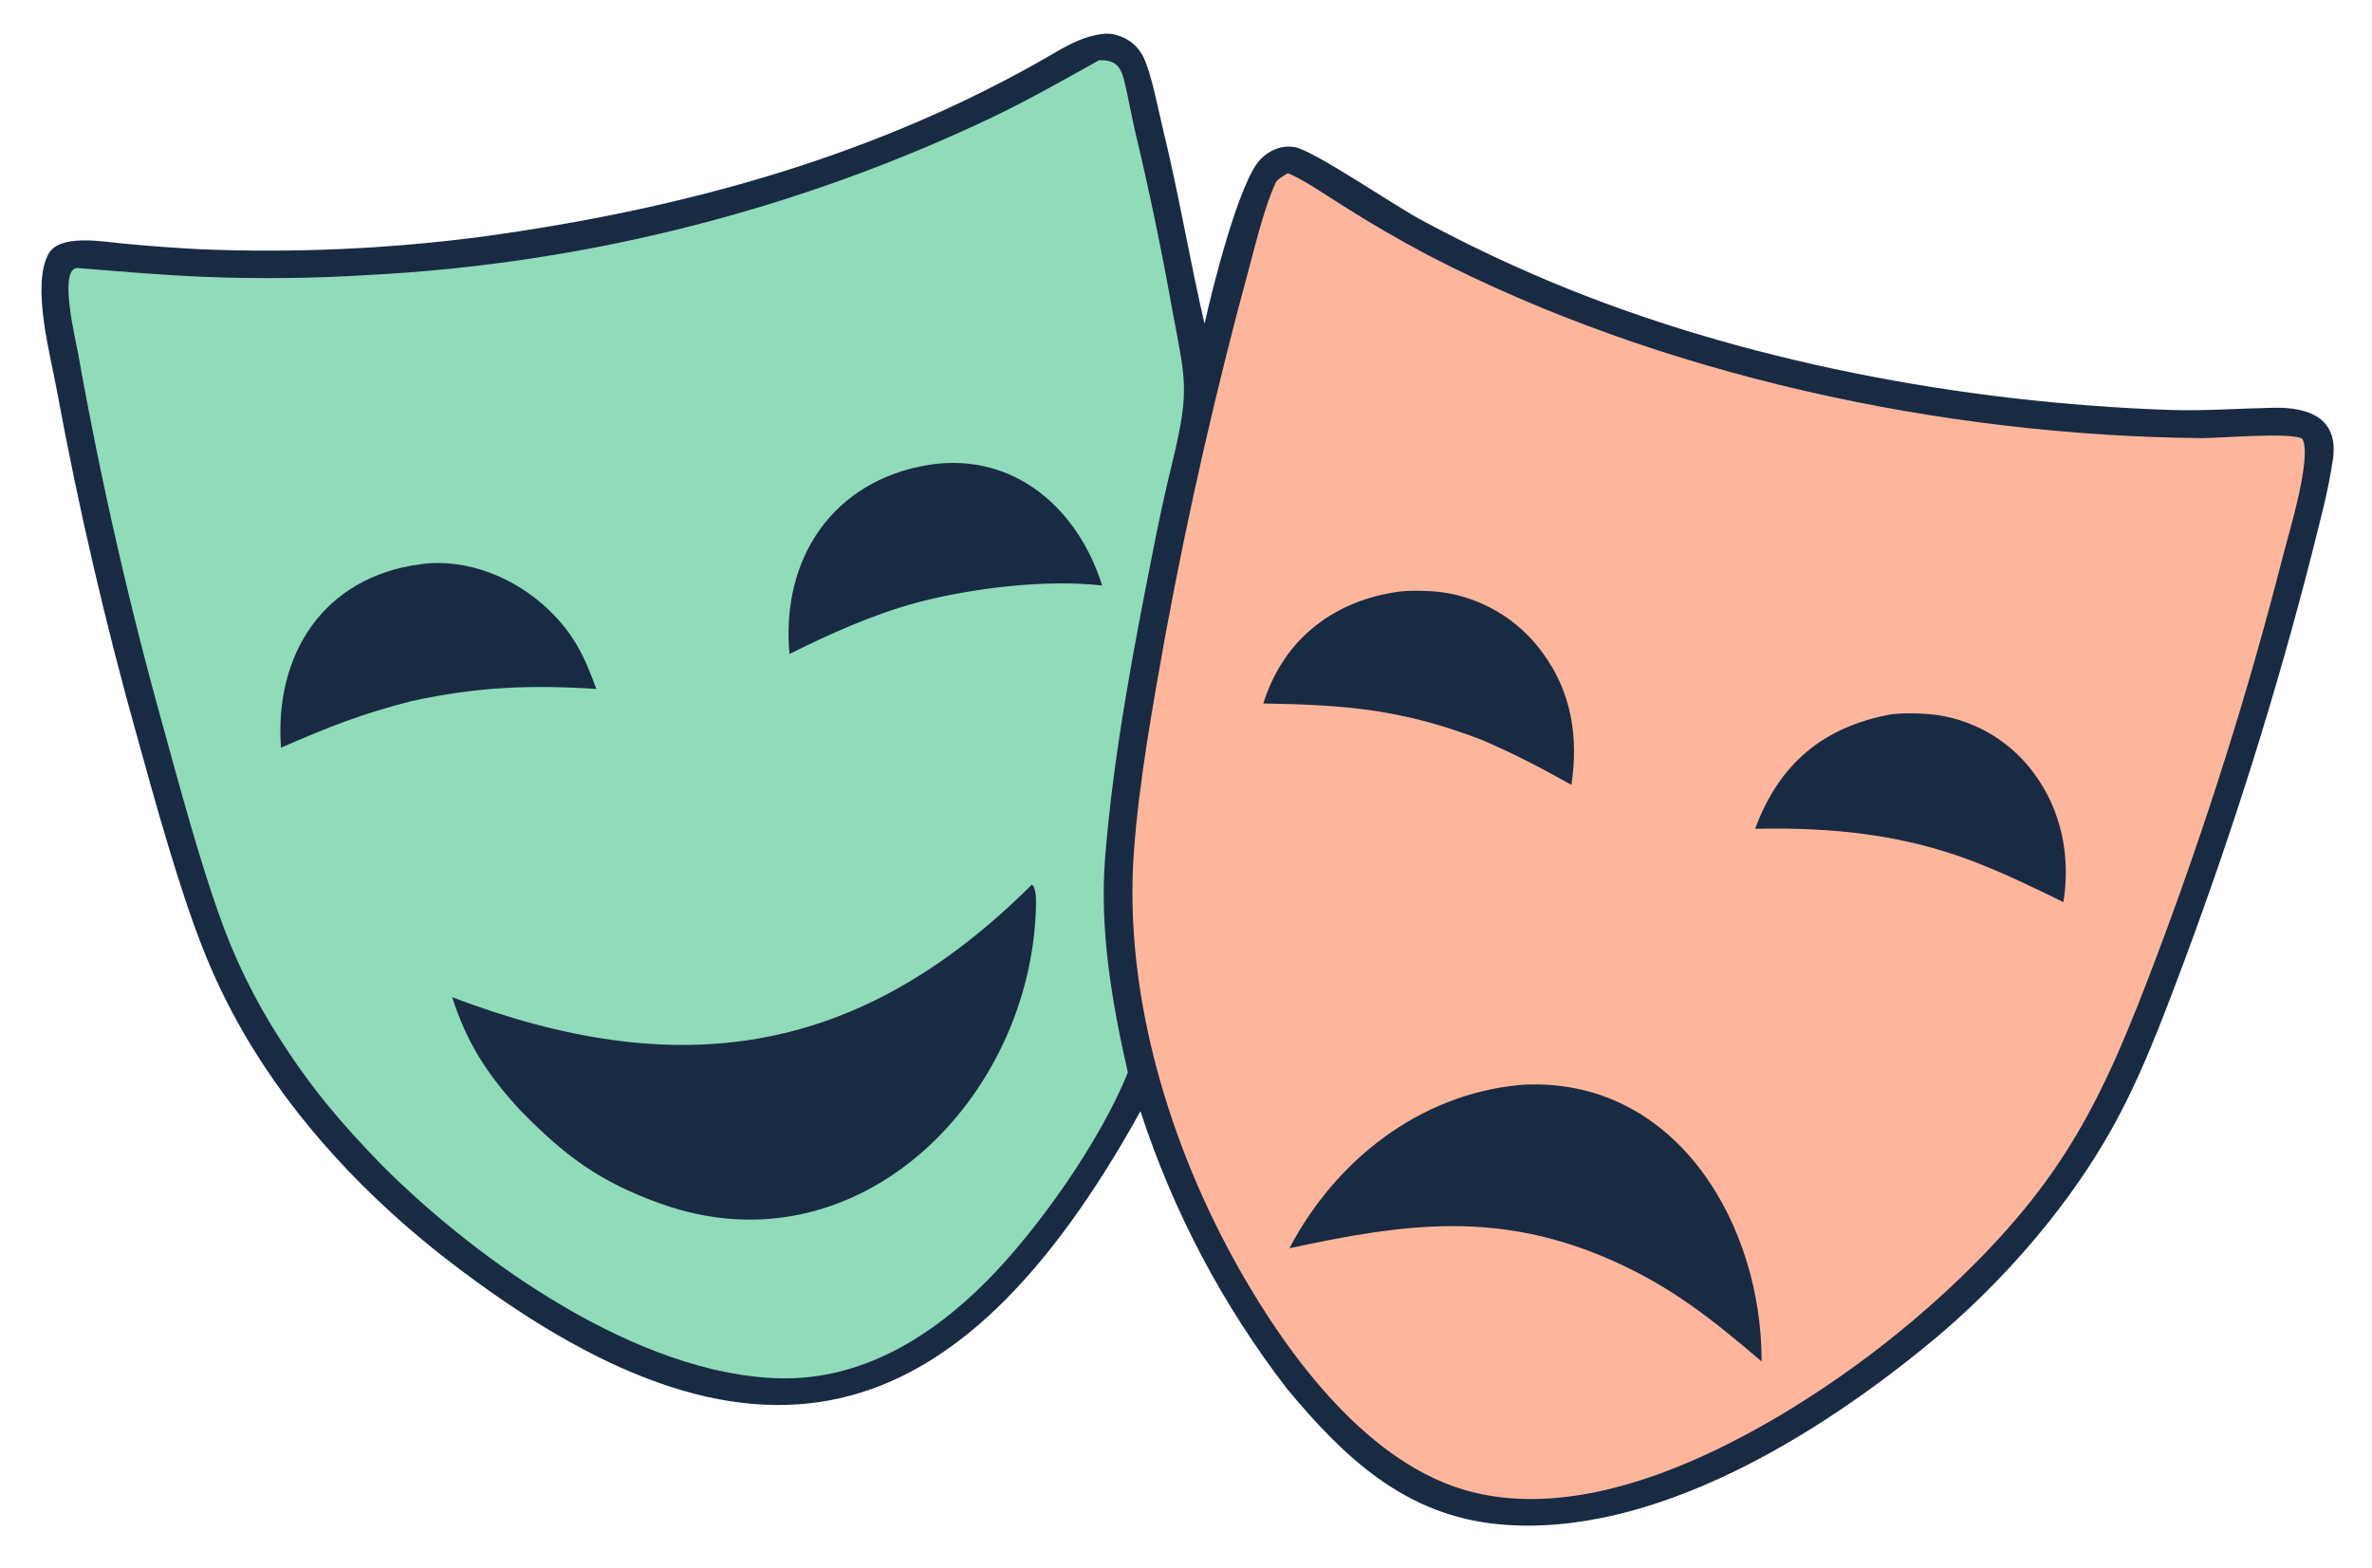
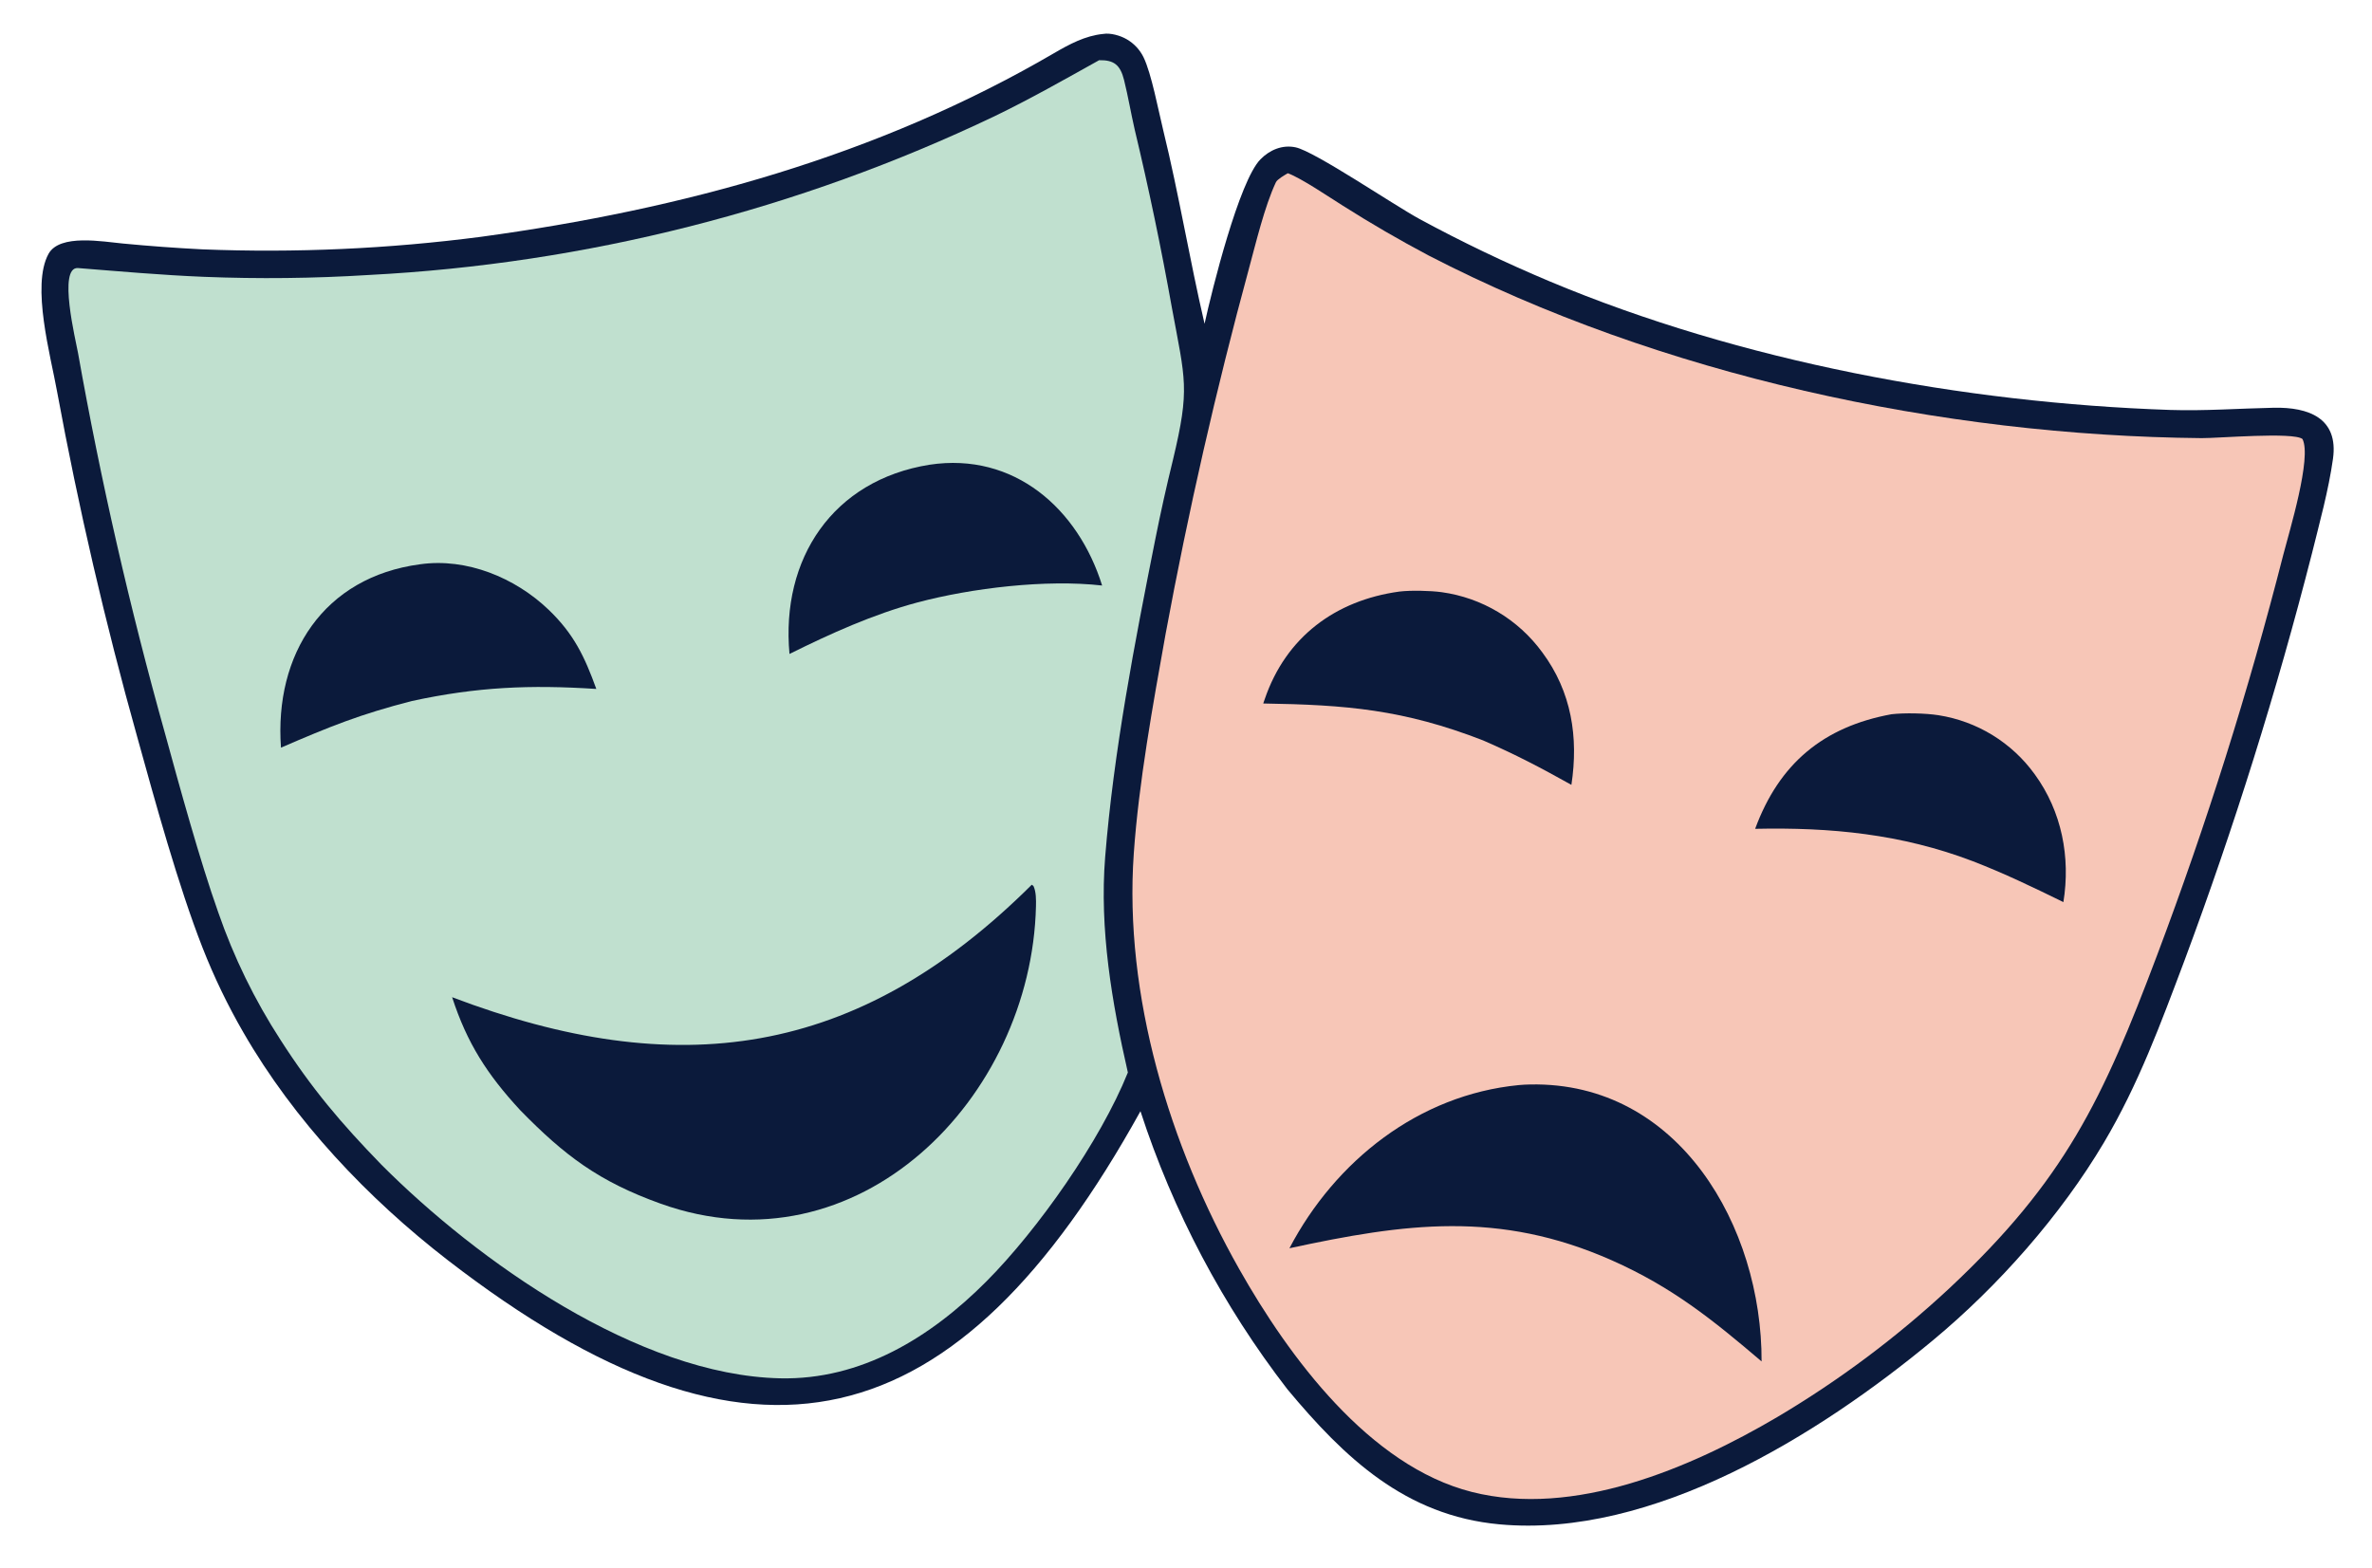
<svg xmlns="http://www.w3.org/2000/svg" viewBox="219 310 608 402">
-   <path fill="#192B43" d="M501.767 318.701C503.625 318.38 506.178 319.116 507.797 320.062C509.665 321.134 511.169 322.742 512.115 324.678C514.142 328.825 515.952 338.45 517.171 343.426C521.176 359.764 523.941 376.662 527.757 393.013C529.672 384.271 536.606 356.432 542.081 350.851C544.457 348.429 547.709 347.047 551.106 347.776C556.051 348.838 576.211 362.541 582.882 366.16C593.711 372.027 604.824 377.354 616.18 382.122C665.115 402.655 722.344 413.314 775.244 415.102C784.144 415.39 792.931 414.718 801.842 414.539C810.724 414.362 818.471 417.173 816.996 427.652C815.857 435.739 813.58 443.924 811.61 451.887C802.563 487.28 791.639 522.166 778.885 556.398C772.791 572.553 767.15 587.981 758.302 602.905C747.225 621.589 731.221 639.712 714.468 653.622C685.209 677.916 642.596 704.434 603.319 700.813C579.187 698.588 563.582 683.702 548.989 666.186C532.444 644.755 519.704 620.641 511.326 594.895C464.362 679.71 412.045 693.549 333.817 633.121C313.325 617.292 294.394 597.304 281.379 574.693C277.353 567.728 273.856 560.47 270.919 552.98C264.706 537.125 258.803 515.651 254.174 498.941C245.985 469.737 239.127 440.175 233.622 410.349C232.016 401.341 226.947 383.216 231.442 375.081C234.307 369.895 245.403 371.968 250.489 372.435C257.254 373.086 264.032 373.583 270.82 373.926C294.678 374.876 318.574 373.803 342.251 370.718C393.902 363.682 443.783 350.107 489.11 323.67C493.086 321.351 497.154 319.152 501.767 318.701Z" />
-   <path fill="#FDB69C" d="M549.105 354.413C552.59 355.694 559.713 360.557 563.188 362.723C570.351 367.27 577.691 371.534 585.19 375.504C644.596 406.22 716.649 421.707 783.342 422.328C787.46 422.367 806.828 420.704 809.177 422.552C811.627 427.29 805.794 446.279 804.258 452.245C795.381 487.016 784.589 521.27 771.933 554.851C757.999 591.844 748.31 612.543 718.655 640.308C705.193 652.845 690.425 663.9 674.603 673.283C652.23 686.464 622.458 699.135 596.281 692.516C569.997 685.87 549.39 657.93 536.619 635.333C518.82 603.836 507.065 565.202 509.615 528.817C510.892 510.609 514.522 490.669 517.763 472.576C523.591 441.086 530.713 409.848 539.112 378.943C540.88 372.446 543.149 362.865 546.052 356.713C546.404 355.968 548.32 354.863 549.105 354.413Z" />
-   <path fill="#192B43" d="M608.26 588.202C609.253 588.109 610.25 588.055 611.248 588.04C649.416 587.296 670.66 624.595 670.535 659.047C657.891 648.27 647.604 639.991 632.153 633.128C603.132 620.275 579.162 623.636 549.511 630.03C561.294 607.578 582.634 590.717 608.26 588.202Z" />
-   <path fill="#192B43" d="M577.648 461.674C580.535 461.313 585.629 461.427 588.512 461.822C598.854 463.244 608.172 468.814 614.322 477.25C621.823 487.334 623.65 499.033 621.787 511.225C613.786 506.759 607.524 503.46 599.126 499.818C578.724 491.894 564.005 490.696 542.8 490.361L542.942 489.938L543.187 489.238C548.62 473.336 561.263 463.938 577.648 461.674Z" />
-   <path fill="#192B43" d="M703.829 493.12C707.192 492.735 712.53 492.846 715.886 493.371C725.808 494.925 734.695 500.387 740.564 508.537C747.481 518.035 749.761 529.78 747.896 541.284C740.047 537.444 732.779 533.926 724.622 530.781C706.377 523.819 688.198 522.074 668.885 522.496C675.046 505.763 686.358 496.33 703.829 493.12Z" />
-   <path fill="#90DBBA" d="M500.732 325.436C504.533 325.358 506.155 326.634 507.12 330.507C508.158 334.674 508.875 338.962 509.842 343.179C513.462 358.325 516.644 373.572 519.384 388.901C522.813 407.481 524.048 409.555 519.679 427.804C518.012 434.594 516.494 441.42 515.126 448.276C509.839 474.791 504.443 502.741 502.279 529.738C500.798 548.216 503.987 566.993 508.1 584.972C501.043 602.513 485.068 625.217 471.878 638.489C457.581 652.873 439.753 663.848 418.929 663.376C382.648 662.555 341.469 633.408 316.743 608.587C306.415 597.952 298.956 589.166 290.894 576.605C284.278 566.399 278.924 555.429 274.949 543.935C270.24 530.679 265.029 511.693 261.298 498.049C252.286 465.905 244.843 433.343 238.996 400.476C238.448 397.386 233.75 378.305 239.014 378.726C249.782 379.586 260.39 380.527 271.251 380.973C285.354 381.537 299.476 381.379 313.562 380.499C369.12 377.622 423.565 363.815 473.78 339.868C482.999 335.421 491.795 330.417 500.732 325.436Z" />
-   <path fill="#192B43" d="M483.469 536.828L483.903 537.166C484.601 538.612 484.58 540.771 484.543 542.345C483.394 591.529 438.941 636.753 388.328 618.596C372.553 612.937 363.748 606.315 352.321 594.612C343.894 585.496 338.709 577.44 334.89 565.668C392.37 587.498 438.652 581.439 483.469 536.828Z" />
-   <path fill="#192B43" d="M326.669 454.674C338.651 452.974 351.052 458.123 359.602 466.307C366.102 472.53 368.85 478.353 371.851 486.633C354.843 485.536 341.354 486.1 324.622 489.717C311.353 493.112 303.582 496.254 291.02 501.687C289.278 477.716 301.97 457.954 326.669 454.674Z" />
-   <path fill="#192B43" d="M457.274 429.147C478.903 425.872 495.347 440.369 501.501 460.117C487.088 458.48 468.063 460.772 454.219 464.442C442.927 467.45 431.819 472.468 421.365 477.662C419.117 453.251 432.452 433.107 457.274 429.147Z" />
+   <path fill="#0B1A3B" d="M501.767 318.701C503.625 318.38 506.178 319.116 507.797 320.062C509.665 321.134 511.169 322.742 512.115 324.678C514.142 328.825 515.952 338.45 517.171 343.426C521.176 359.764 523.941 376.662 527.757 393.013C529.672 384.271 536.606 356.432 542.081 350.851C544.457 348.429 547.709 347.047 551.106 347.776C556.051 348.838 576.211 362.541 582.882 366.16C593.711 372.027 604.824 377.354 616.18 382.122C665.115 402.655 722.344 413.314 775.244 415.102C784.144 415.39 792.931 414.718 801.842 414.539C810.724 414.362 818.471 417.173 816.996 427.652C815.857 435.739 813.58 443.924 811.61 451.887C802.563 487.28 791.639 522.166 778.885 556.398C772.791 572.553 767.15 587.981 758.302 602.905C747.225 621.589 731.221 639.712 714.468 653.622C685.209 677.916 642.596 704.434 603.319 700.813C579.187 698.588 563.582 683.702 548.989 666.186C532.444 644.755 519.704 620.641 511.326 594.895C464.362 679.71 412.045 693.549 333.817 633.121C313.325 617.292 294.394 597.304 281.379 574.693C277.353 567.728 273.856 560.47 270.919 552.98C264.706 537.125 258.803 515.651 254.174 498.941C245.985 469.737 239.127 440.175 233.622 410.349C232.016 401.341 226.947 383.216 231.442 375.081C234.307 369.895 245.403 371.968 250.489 372.435C257.254 373.086 264.032 373.583 270.82 373.926C294.678 374.876 318.574 373.803 342.251 370.718C393.902 363.682 443.783 350.107 489.11 323.67C493.086 321.351 497.154 319.152 501.767 318.701Z" />
+   <path fill="#F7C6B7" d="M549.105 354.413C552.59 355.694 559.713 360.557 563.188 362.723C570.351 367.27 577.691 371.534 585.19 375.504C644.596 406.22 716.649 421.707 783.342 422.328C787.46 422.367 806.828 420.704 809.177 422.552C811.627 427.29 805.794 446.279 804.258 452.245C795.381 487.016 784.589 521.27 771.933 554.851C757.999 591.844 748.31 612.543 718.655 640.308C705.193 652.845 690.425 663.9 674.603 673.283C652.23 686.464 622.458 699.135 596.281 692.516C569.997 685.87 549.39 657.93 536.619 635.333C518.82 603.836 507.065 565.202 509.615 528.817C510.892 510.609 514.522 490.669 517.763 472.576C523.591 441.086 530.713 409.848 539.112 378.943C540.88 372.446 543.149 362.865 546.052 356.713C546.404 355.968 548.32 354.863 549.105 354.413Z" />
+   <path fill="#0B1A3B" d="M608.26 588.202C609.253 588.109 610.25 588.055 611.248 588.04C649.416 587.296 670.66 624.595 670.535 659.047C657.891 648.27 647.604 639.991 632.153 633.128C603.132 620.275 579.162 623.636 549.511 630.03C561.294 607.578 582.634 590.717 608.26 588.202Z" />
+   <path fill="#0B1A3B" d="M577.648 461.674C580.535 461.313 585.629 461.427 588.512 461.822C598.854 463.244 608.172 468.814 614.322 477.25C621.823 487.334 623.65 499.033 621.787 511.225C613.786 506.759 607.524 503.46 599.126 499.818C578.724 491.894 564.005 490.696 542.8 490.361L542.942 489.938L543.187 489.238C548.62 473.336 561.263 463.938 577.648 461.674Z" />
+   <path fill="#0B1A3B" d="M703.829 493.12C707.192 492.735 712.53 492.846 715.886 493.371C725.808 494.925 734.695 500.387 740.564 508.537C747.481 518.035 749.761 529.78 747.896 541.284C740.047 537.444 732.779 533.926 724.622 530.781C706.377 523.819 688.198 522.074 668.885 522.496C675.046 505.763 686.358 496.33 703.829 493.12Z" />
+   <path fill="#C0E0CF" d="M500.732 325.436C504.533 325.358 506.155 326.634 507.12 330.507C508.158 334.674 508.875 338.962 509.842 343.179C513.462 358.325 516.644 373.572 519.384 388.901C522.813 407.481 524.048 409.555 519.679 427.804C518.012 434.594 516.494 441.42 515.126 448.276C509.839 474.791 504.443 502.741 502.279 529.738C500.798 548.216 503.987 566.993 508.1 584.972C501.043 602.513 485.068 625.217 471.878 638.489C457.581 652.873 439.753 663.848 418.929 663.376C382.648 662.555 341.469 633.408 316.743 608.587C306.415 597.952 298.956 589.166 290.894 576.605C284.278 566.399 278.924 555.429 274.949 543.935C270.24 530.679 265.029 511.693 261.298 498.049C252.286 465.905 244.843 433.343 238.996 400.476C238.448 397.386 233.75 378.305 239.014 378.726C249.782 379.586 260.39 380.527 271.251 380.973C285.354 381.537 299.476 381.379 313.562 380.499C369.12 377.622 423.565 363.815 473.78 339.868C482.999 335.421 491.795 330.417 500.732 325.436Z" />
+   <path fill="#0B1A3B" d="M483.469 536.828L483.903 537.166C484.601 538.612 484.58 540.771 484.543 542.345C483.394 591.529 438.941 636.753 388.328 618.596C372.553 612.937 363.748 606.315 352.321 594.612C343.894 585.496 338.709 577.44 334.89 565.668C392.37 587.498 438.652 581.439 483.469 536.828Z" />
+   <path fill="#0B1A3B" d="M326.669 454.674C338.651 452.974 351.052 458.123 359.602 466.307C366.102 472.53 368.85 478.353 371.851 486.633C354.843 485.536 341.354 486.1 324.622 489.717C311.353 493.112 303.582 496.254 291.02 501.687C289.278 477.716 301.97 457.954 326.669 454.674Z" />
+   <path fill="#0B1A3B" d="M457.274 429.147C478.903 425.872 495.347 440.369 501.501 460.117C487.088 458.48 468.063 460.772 454.219 464.442C442.927 467.45 431.819 472.468 421.365 477.662C419.117 453.251 432.452 433.107 457.274 429.147Z" />
</svg>
